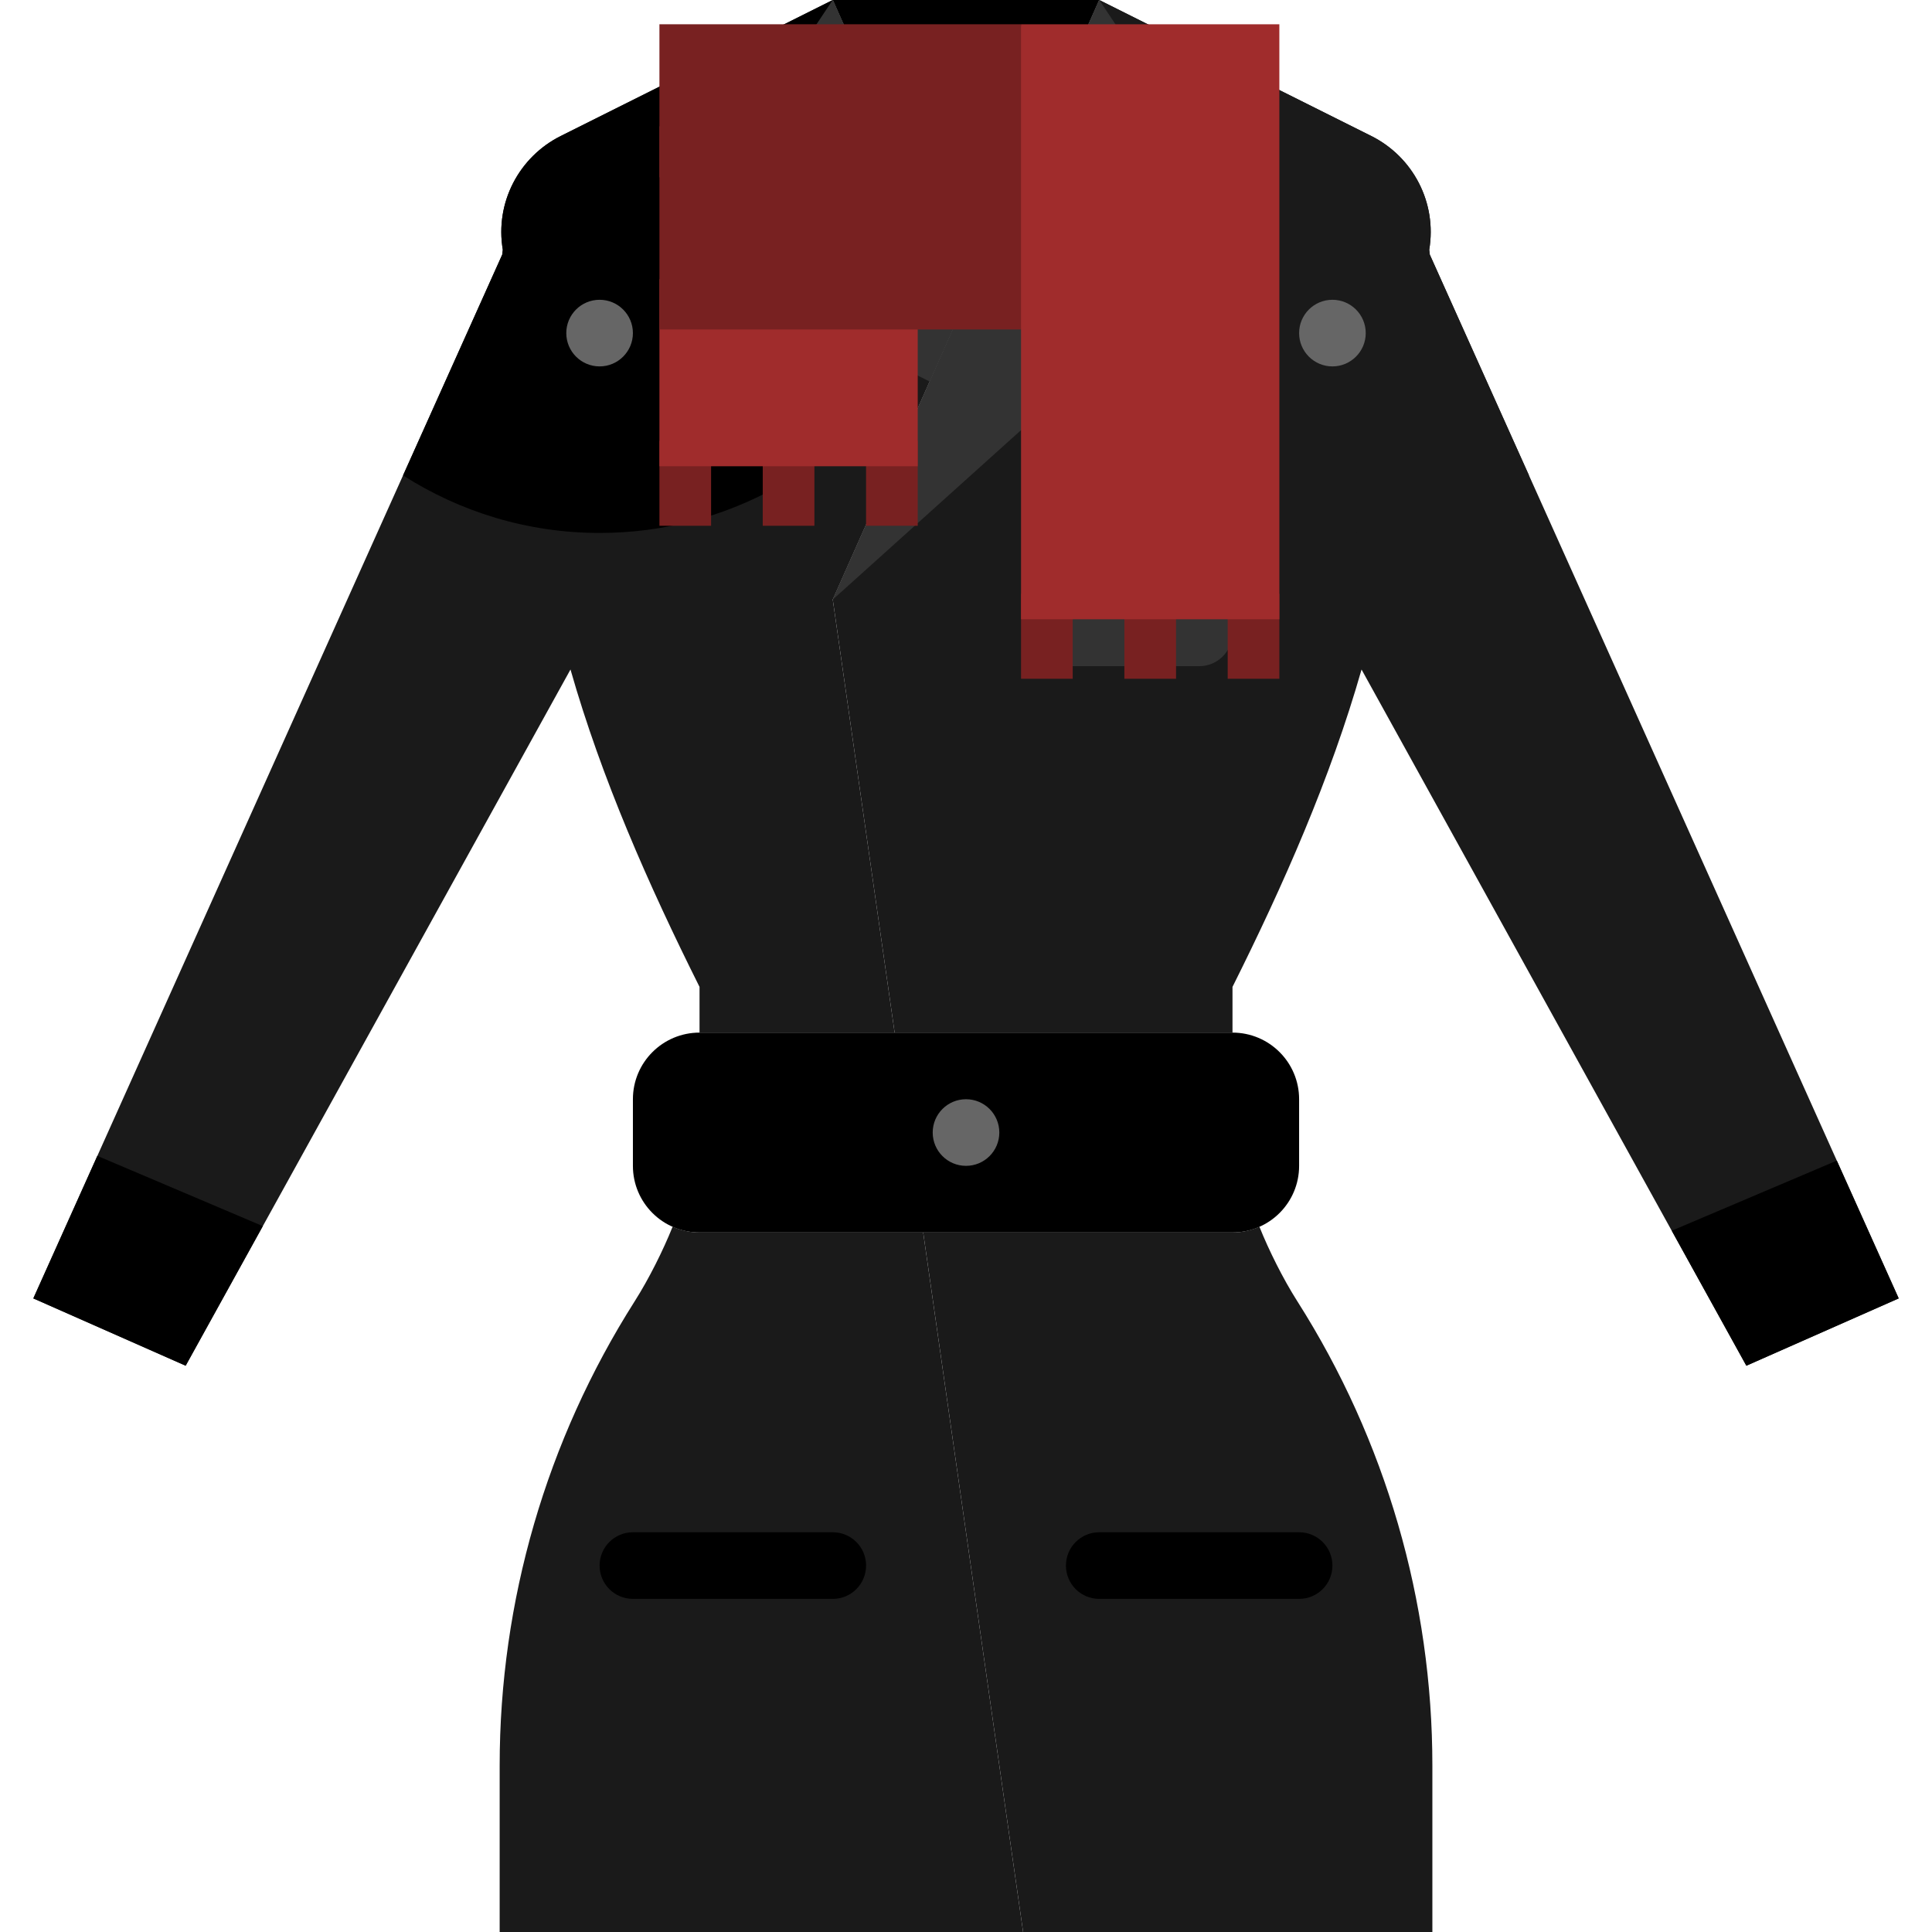
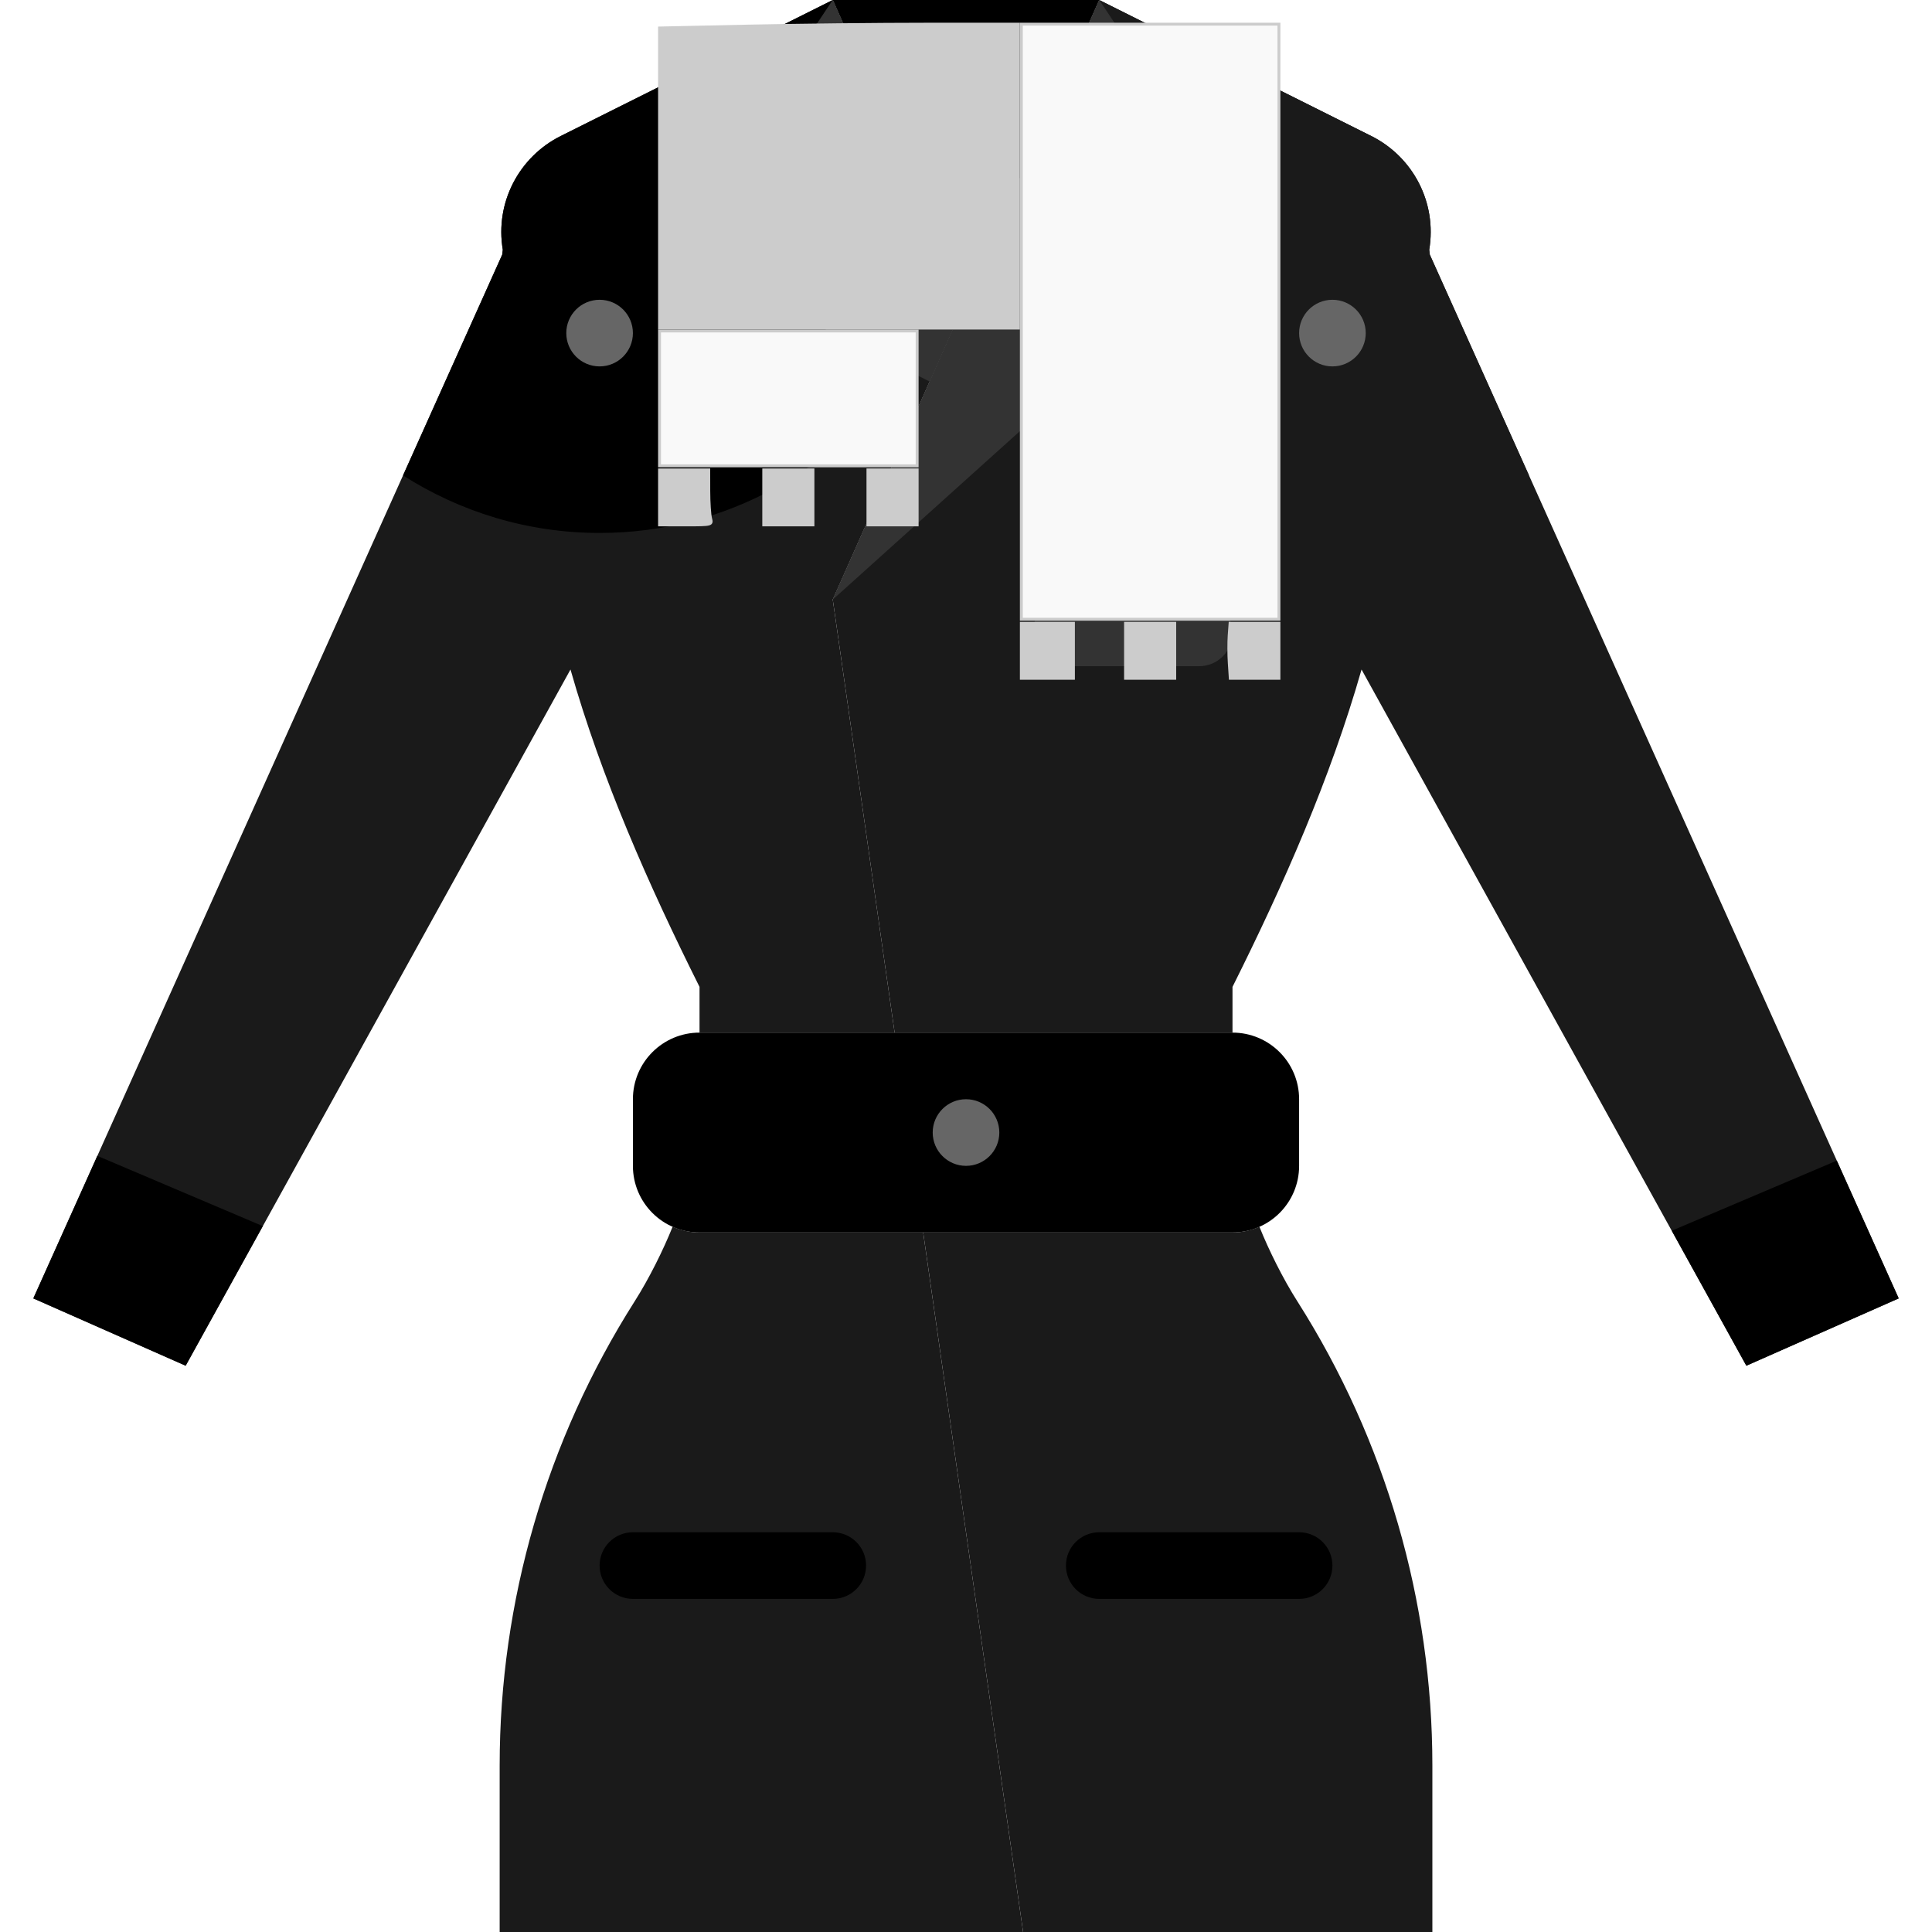
<svg xmlns="http://www.w3.org/2000/svg" version="1.1" id="Layer_1" x="0px" y="0px" viewBox="0 0 512 512" xml:space="preserve" width="512" height="512">
  <defs id="defs81" />
  <g id="g123">
    <g id="g46" transform="translate(0,-1.007996)">
      <path id="path2" d="m 343.867,345.955 -0.141,-0.221 c -3.655,-5.756 -7.459,-13.347 -9.966,-19.624 h -0.026 c -2.18,0.962 -4.573,1.518 -7.106,1.518 h -81.973 l 26.483,185.379 H 379.594 V 468.87 c -0.002,-43.538 -12.396,-86.166 -35.727,-122.915" style="fill:#1a1a1a" />
      <path id="path4" d="m 185.382,327.625 c -2.534,0 -4.935,-0.556 -7.115,-1.518 h -0.018 c -2.516,6.276 -6.321,13.877 -9.975,19.633 l -0.132,0.212 c -23.331,36.758 -35.725,79.386 -35.725,122.915 v 44.138 H 271.134 L 244.651,327.626 h -59.269 z" style="fill:#1a1a1a" />
      <path id="path6" d="m 378.911,68.477 c -0.053,-0.433 -0.106,-0.847 -0.15,-1.28 2.101,-12.482 -4.29,-24.611 -15.351,-30.146 L 291.315,1.008 220.694,159.905 237.087,274.664 h 89.538 v -12.12 c 13.515,-27.039 25.953,-55.225 34.198,-84.109 L 462.8,362.939 503.177,345.098 Z" style="fill:#1a1a1a" />
      <g style="fill:#1a1a1a" id="g12">
        <path id="path8" d="m 185.382,262.544 v 12.111 h 51.703 L 220.692,159.896 256.002,80.448 220.693,1 148.598,37.052 c -11.061,5.535 -17.461,17.664 -15.351,30.146 -0.053,0.433 -0.097,0.847 -0.15,1.28 L 8.831,345.099 49.2,362.931 151.185,178.434 c 8.235,28.884 20.682,57.071 34.197,84.11" style="fill:#1a1a1a" />
        <path id="path10" d="m 378.911,68.477 c -0.053,-0.433 -0.106,-0.847 -0.15,-1.28 2.101,-12.482 -4.29,-24.611 -15.351,-30.146 l -72.095,-36.043 35.31,52.957 -35.31,8.836 17.655,17.655 -30.111,27.092 c 17.788,21.186 44.412,34.701 74.249,34.701 19.191,0 37.032,-5.641 52.092,-15.254 z" style="fill:#1a1a1a" />
      </g>
      <g style="fill:#000000" id="g18">
        <path id="path14" d="m 203.038,80.453 17.655,-17.655 -35.31,-8.828 35.31,-52.966 -72.095,36.043 c -11.061,5.535 -17.461,17.673 -15.351,30.146 -0.053,0.441 -0.097,0.847 -0.15,1.28 L 106.808,127 c 15.06,9.604 32.9,15.245 52.092,15.245 33.774,0 63.435,-17.284 80.808,-43.458 z" style="fill:#000000" />
        <path id="path16" d="M 252.19,71.871 220.693,1.003 Z" style="fill:#000000" />
      </g>
      <path id="path20" d="m 361.934,89.28 c 0,4.873 -3.955,8.828 -8.828,8.828 -4.873,0 -8.828,-3.955 -8.828,-8.828 0,-4.873 3.955,-8.828 8.828,-8.828 4.873,0.001 8.828,3.955 8.828,8.828" style="fill:#666666" />
      <path id="path22" d="m 167.727,89.28 c 0,4.873 -3.955,8.828 -8.828,8.828 -4.873,0 -8.828,-3.955 -8.828,-8.828 0,-4.873 3.955,-8.828 8.828,-8.828 4.873,0.001 8.828,3.955 8.828,8.828" style="fill:#666666" />
      <polygon id="polygon24" points="291.313,1.004 256.003,80.453 220.693,1.004 " style="fill:#000000" />
      <polygon id="polygon26" points="256.003,80.453 291.313,1.004 326.624,53.97 291.313,62.798 308.969,80.453 220.693,159.901 " style="fill:#333333" />
      <polygon id="polygon28" points="486.774,308.586 443.033,327.159 462.807,362.937 503.176,345.097 " style="fill:#000000" />
      <polygon id="polygon30" points="8.832,345.099 49.2,362.94 69.645,325.943 25.798,307.326 " style="fill:#000000" />
      <g style="fill:#333333" id="g36">
        <polygon id="polygon32" points="185.383,53.966 220.694,62.793 203.038,80.448 246.373,102.12 256.004,80.448 220.694,1 " style="fill:#333333" />
        <path id="path34" d="m 317.796,177.556 h -35.31 c -4.873,0 -8.828,-3.946 -8.828,-8.828 0,-4.882 3.955,-8.828 8.828,-8.828 h 35.31 c 4.873,0 8.828,3.946 8.828,8.828 0,4.882 -3.955,8.828 -8.828,8.828" style="fill:#333333" />
      </g>
      <path id="path38" d="m 220.693,424.729 h -52.966 c -4.873,0 -8.828,-3.946 -8.828,-8.828 0,-4.882 3.955,-8.828 8.828,-8.828 h 52.966 c 4.873,0 8.828,3.946 8.828,8.828 0,4.882 -3.955,8.828 -8.828,8.828" style="fill:#000000" />
      <path id="path40" d="m 344.279,424.729 h -52.966 c -4.873,0 -8.828,-3.946 -8.828,-8.828 0,-4.882 3.955,-8.828 8.828,-8.828 h 52.966 c 4.873,0 8.828,3.946 8.828,8.828 0,4.882 -3.955,8.828 -8.828,8.828" style="fill:#000000" />
      <path id="path42" d="M 326.624,327.625 H 185.382 c -9.754,0 -17.655,-7.901 -17.655,-17.655 v -17.655 c 0,-9.754 7.901,-17.655 17.655,-17.655 h 141.241 c 9.754,0 17.655,7.901 17.655,17.655 v 17.655 c 10e-4,9.754 -7.9,17.655 -17.654,17.655" style="fill:#000000" />
      <path id="path44" d="m 264.831,301.142 c 0,4.873 -3.955,8.828 -8.828,8.828 -4.873,0 -8.828,-3.955 -8.828,-8.828 0,-4.873 3.955,-8.828 8.828,-8.828 4.873,10e-4 8.828,3.956 8.828,8.828" style="fill:#666666" />
    </g>
    <g transform="translate(0,-0.00799561)" id="g48">
</g>
    <g transform="translate(0,-0.00799561)" id="g50">
</g>
    <g transform="translate(0,-0.00799561)" id="g52">
</g>
    <g transform="translate(0,-0.00799561)" id="g54">
</g>
    <g transform="translate(0,-0.00799561)" id="g56">
</g>
    <g transform="translate(0,-0.00799561)" id="g58">
</g>
    <g transform="translate(0,-0.00799561)" id="g60">
</g>
    <g transform="translate(0,-0.00799561)" id="g62">
</g>
    <g transform="translate(0,-0.00799561)" id="g64">
</g>
    <g transform="translate(0,-0.00799561)" id="g66">
</g>
    <g transform="translate(0,-0.00799561)" id="g68">
</g>
    <g transform="translate(0,-0.00799561)" id="g70">
</g>
    <g transform="translate(0,-0.00799561)" id="g72">
</g>
    <g transform="translate(0,-0.00799561)" id="g74">
</g>
    <g transform="translate(0,-0.00799561)" id="g76">
</g>
  </g>
-   <g id="g4288" transform="matrix(0.3431535,0,0,0.3387571,169.0506,6.435835)" style="display:inline">
-     <g id="g4206" style="fill:#782121">
-       <rect id="rect4200" height="66.494" width="39.896" style="fill:#782121" y="325.818" x="16.623" />
-       <rect id="rect4202" height="66.494" width="39.896" style="fill:#782121" y="325.818" x="176.208" />
-       <rect id="rect4204" height="66.494" width="39.896" style="fill:#782121" y="325.818" x="96.416" />
+   <g id="g4288" transform="matrix(0.3431535,0,0,0.3387571,169.0506,6.435835)" style="display:none;stroke:#cccccc;stroke-opacity:1">
+     <g id="g4206" style="fill:#782121;stroke:#cccccc;stroke-opacity:1">
+       <rect id="rect4200" height="66.494" width="39.896" style="fill:#782121;stroke:#cccccc;stroke-opacity:1" y="325.818" x="16.623" />
+       <rect id="rect4202" height="66.494" width="39.896" style="fill:#782121;stroke:#cccccc;stroke-opacity:1" y="325.818" x="176.208" />
+       <rect id="rect4204" height="66.494" width="39.896" style="fill:#782121;stroke:#cccccc;stroke-opacity:1" y="325.818" x="96.416" />
    </g>
-     <polygon id="polygon4208" points="216.104,345.766 216.104,152.935 16.623,199.481 16.623,345.766 " style="fill:#a02c2c" />
-     <polygon id="polygon4210" points="16.623,199.481 295.896,199.481 329.143,106.39 295.896,0 16.623,0 " style="fill:#782121" transform="scale(1,1.1969)" />
-     <g id="g4220">
-       <rect id="rect4212" height="39.896" width="319.169" style="fill:#782121" y="79.792" x="16.623" />
-       <rect id="rect4214" height="66.494" width="39.896" style="fill:#782121" y="445.507" x="295.896" />
-       <rect id="rect4216" height="66.494" width="39.896" style="fill:#782121" y="445.507" x="455.48" />
-       <rect id="rect4218" height="66.494" width="39.896" style="fill:#782121" y="445.507" x="375.688" />
+     <polygon id="polygon4208" points="216.104,345.766 216.104,152.935 16.623,199.481 16.623,345.766 " style="fill:#a02c2c;stroke:#cccccc;stroke-opacity:1" />
+     <polygon id="polygon4210" points="295.896,0 16.623,0 16.623,199.481 295.896,199.481 329.143,106.39 " style="fill:#782121;stroke:#cccccc;stroke-opacity:1" transform="scale(1,1.1969)" />
+     <g id="g4220" style="stroke:#cccccc;stroke-opacity:1">
+       <rect id="rect4212" height="39.896" width="319.169" style="fill:#782121;stroke:#cccccc;stroke-opacity:1" y="79.792" x="16.623" />
+       <rect id="rect4214" height="66.494" width="39.896" style="fill:#782121;stroke:#cccccc;stroke-opacity:1" y="445.507" x="295.896" />
+       <rect id="rect4216" height="66.494" width="39.896" style="fill:#782121;stroke:#cccccc;stroke-opacity:1" y="445.507" x="455.48" />
+       <rect id="rect4218" height="66.494" width="39.896" style="fill:#782121;stroke:#cccccc;stroke-opacity:1" y="445.507" x="375.688" />
    </g>
-     <path id="path4222" d="M 295.896,0 V 465.455 H 495.377 V 0 Z" style="fill:#a02c2c" />
-     <g id="g4224" />
-     <g id="g4226" />
-     <g id="g4228" />
-     <g id="g4230" />
-     <g id="g4232" />
-     <g id="g4234" />
-     <g id="g4236" />
-     <g id="g4238" />
-     <g id="g4240" />
-     <g id="g4242" />
-     <g id="g4244" />
-     <g id="g4246" />
-     <g id="g4248" />
-     <g id="g4250" />
-     <g id="g4252" />
+     <path id="path4222" d="M 295.896,0 V 465.455 H 495.377 V 0 Z" style="fill:#a02c2c;stroke:#cccccc;stroke-opacity:1" />
+     <g id="g4224" style="stroke:#cccccc;stroke-opacity:1" />
+     <g id="g4226" style="stroke:#cccccc;stroke-opacity:1" />
+     <g id="g4228" style="stroke:#cccccc;stroke-opacity:1" />
+     <g id="g4230" style="stroke:#cccccc;stroke-opacity:1" />
+     <g id="g4232" style="stroke:#cccccc;stroke-opacity:1" />
+     <g id="g4234" style="stroke:#cccccc;stroke-opacity:1" />
+     <g id="g4236" style="stroke:#cccccc;stroke-opacity:1" />
+     <g id="g4238" style="stroke:#cccccc;stroke-opacity:1" />
+     <g id="g4240" style="stroke:#cccccc;stroke-opacity:1" />
+     <g id="g4242" style="stroke:#cccccc;stroke-opacity:1" />
+     <g id="g4244" style="stroke:#cccccc;stroke-opacity:1" />
+     <g id="g4246" style="stroke:#cccccc;stroke-opacity:1" />
+     <g id="g4248" style="stroke:#cccccc;stroke-opacity:1" />
+     <g id="g4250" style="stroke:#cccccc;stroke-opacity:1" />
+     <g id="g4252" style="stroke:#cccccc;stroke-opacity:1" />
  </g>
+   <path style="fill:#f9f9f9;fill-opacity:1;stroke:#cccccc;stroke-width:0.767;stroke-opacity:1" d="M 174.785,105.582 V 87.712 h 34.133 34.133 V 105.582 123.453 H 208.919 174.785 Z" id="path878" />
+   <path style="fill:#f9f9f9;fill-opacity:1;stroke:#cccccc;stroke-width:0.767;stroke-opacity:1" d="M 270.666,85.256 V 6.405 h 34.133 34.133 V 85.256 164.106 h -34.133 -34.133 z" id="path880" />
+   <path style="fill:#cccccc;fill-opacity:1;stroke:#cccccc;stroke-width:0.767;stroke-opacity:1" d="M 174.785,47.182 V 7.42 l 23.587,-0.506 c 12.973,-0.278 34.373,-0.507 47.557,-0.507 l 23.97,-0.001 v 40.27 40.27 h -47.557 -47.557 z" id="path898" />
+   <path style="fill:#cccccc;fill-opacity:1;stroke:#cccccc;stroke-width:0.767;stroke-opacity:1" d="m 174.785,131.817 v -7.287 h 6.52 6.52 l 0.011,5.561 c 0.006,3.059 0.219,6.338 0.473,7.287 0.455,1.697 0.347,1.726 -6.53,1.726 h -6.993 z" id="path900" />
+   <path style="fill:#cccccc;fill-opacity:1;stroke:#cccccc;stroke-width:0.767;stroke-opacity:1" d="m 202.399,131.817 v -7.287 h 6.52 6.52 v 7.287 7.287 h -6.52 -6.52 z" id="path902" />
+   <path style="fill:#cccccc;fill-opacity:1;stroke:#cccccc;stroke-width:0.767;stroke-opacity:1" d="m 230.013,131.817 v -7.287 h 6.52 6.52 v 7.287 7.287 h -6.52 -6.52 z" id="path904" />
+   <path style="fill:#cccccc;fill-opacity:1;stroke:#cccccc;stroke-width:0.767;stroke-opacity:1" d="m 270.666,172.47 v -7.287 h 6.903 6.903 v 7.287 7.287 h -6.903 -6.903 z" id="path906" />
+   <path style="fill:#cccccc;fill-opacity:1;stroke:#cccccc;stroke-width:0.767;stroke-opacity:1" d="m 298.279,172.47 v -7.287 h 6.52 6.52 v 7.287 7.287 h -6.52 -6.52 z" id="path908" />
+   <path style="fill:#cccccc;fill-opacity:1;stroke:#cccccc;stroke-width:0.767;stroke-opacity:1" d="m 325.772,175.73 c -0.145,-2.215 -0.157,-5.494 -0.027,-7.287 l 0.236,-3.26 h 6.476 6.476 v 7.287 7.287 h -6.449 -6.449 z" id="path910" />
</svg>
